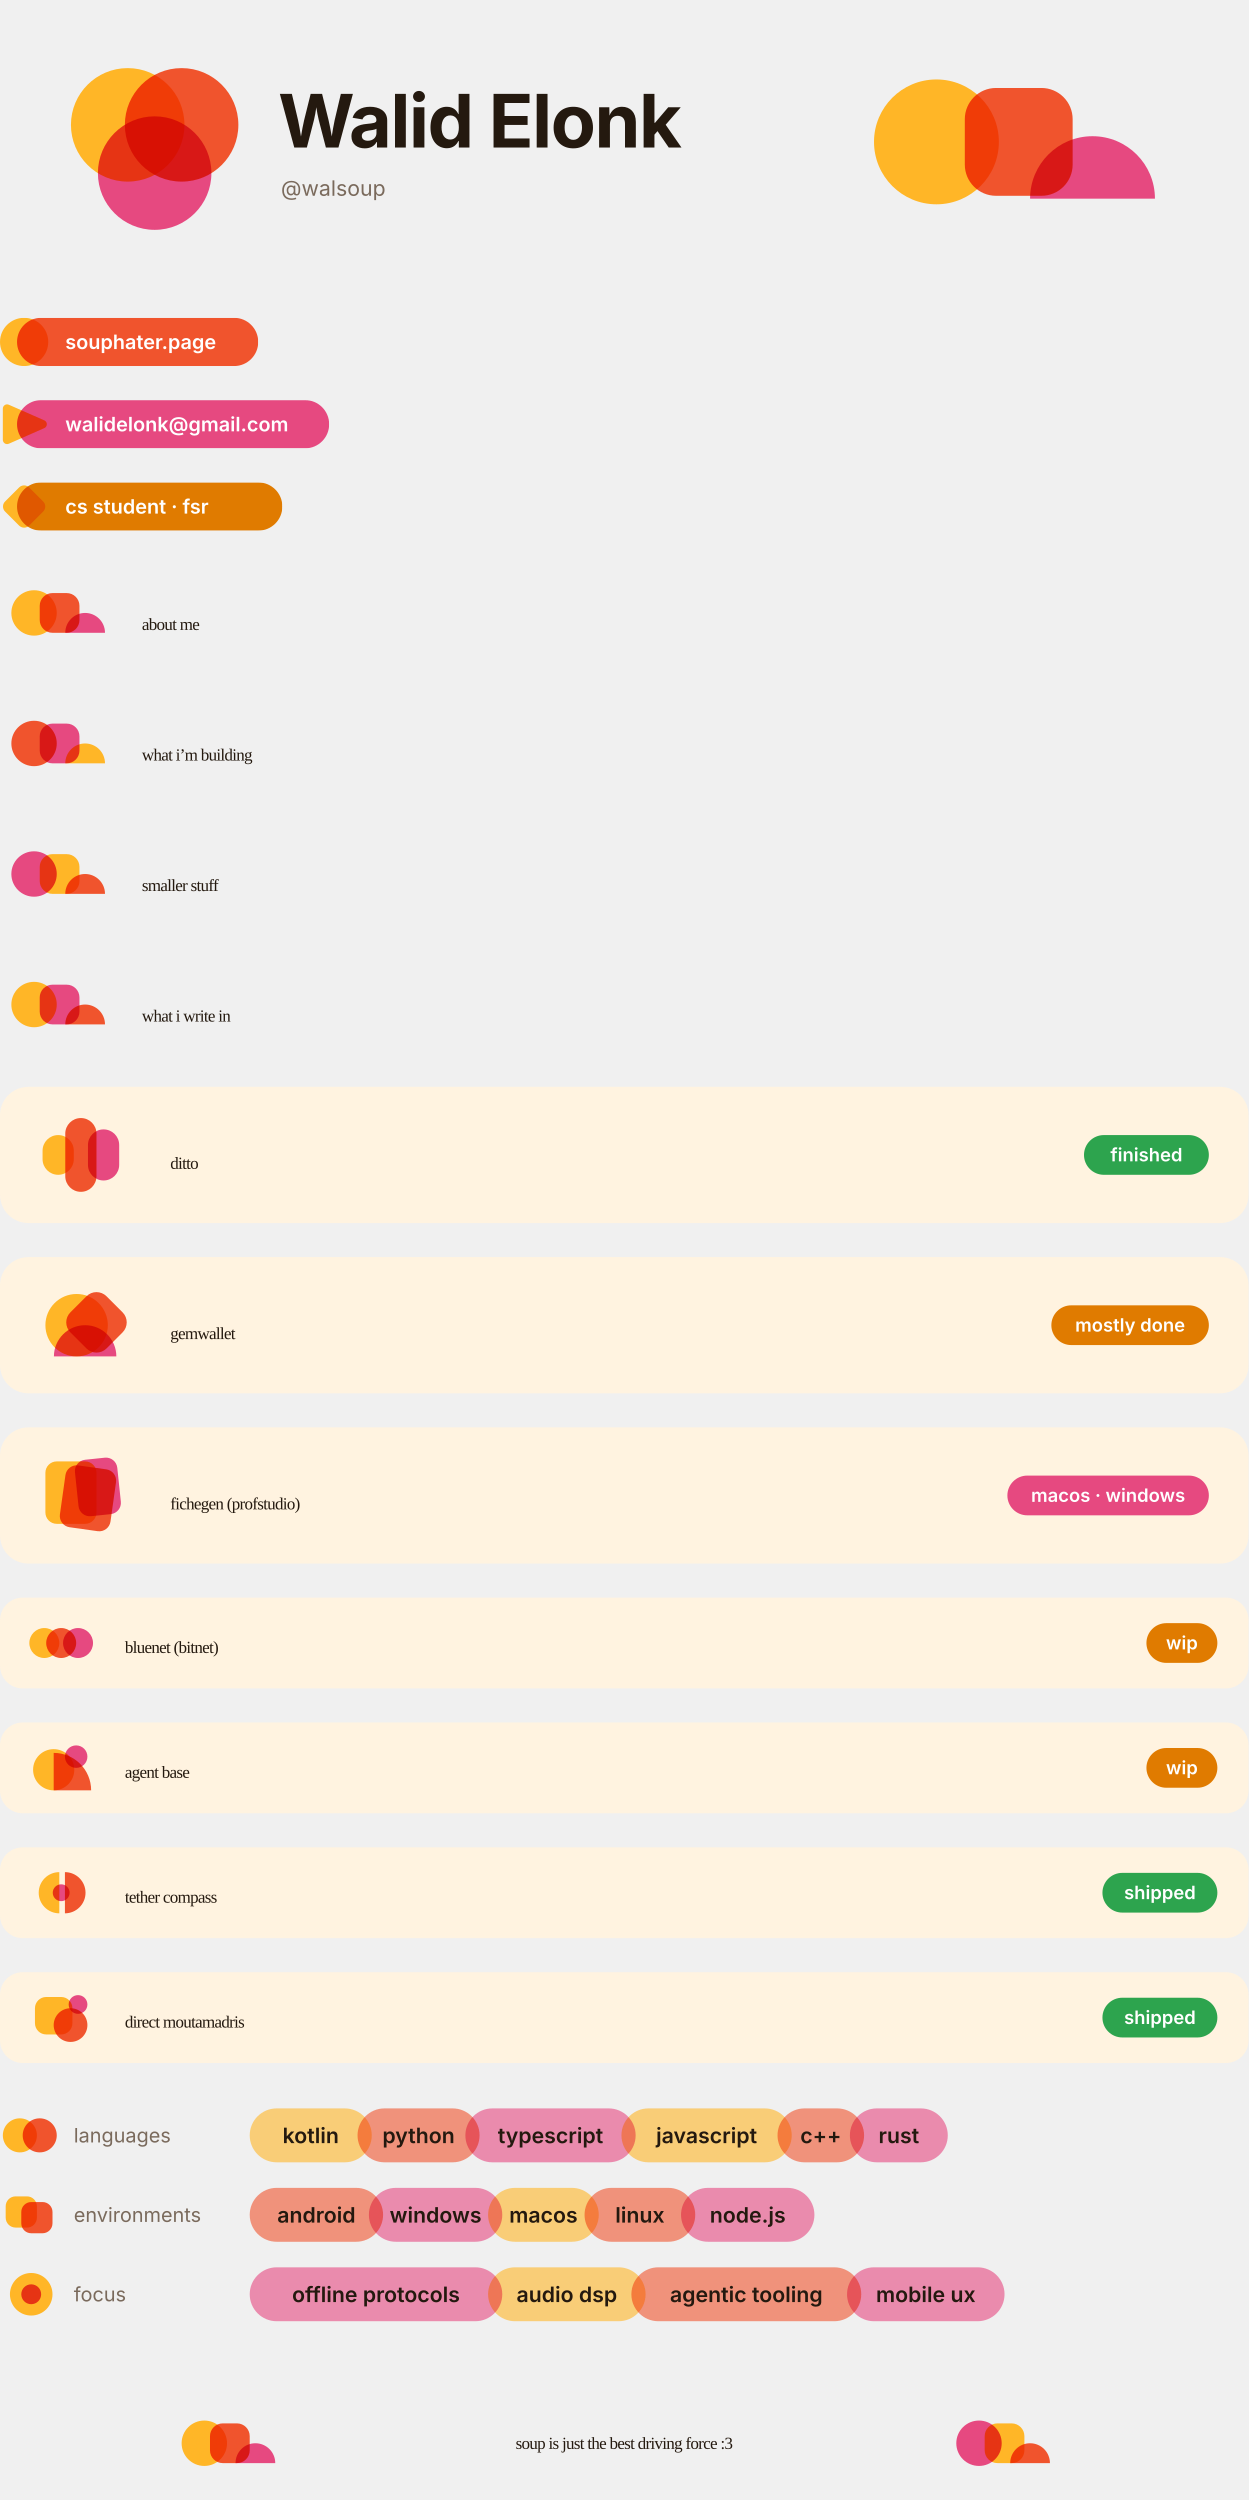
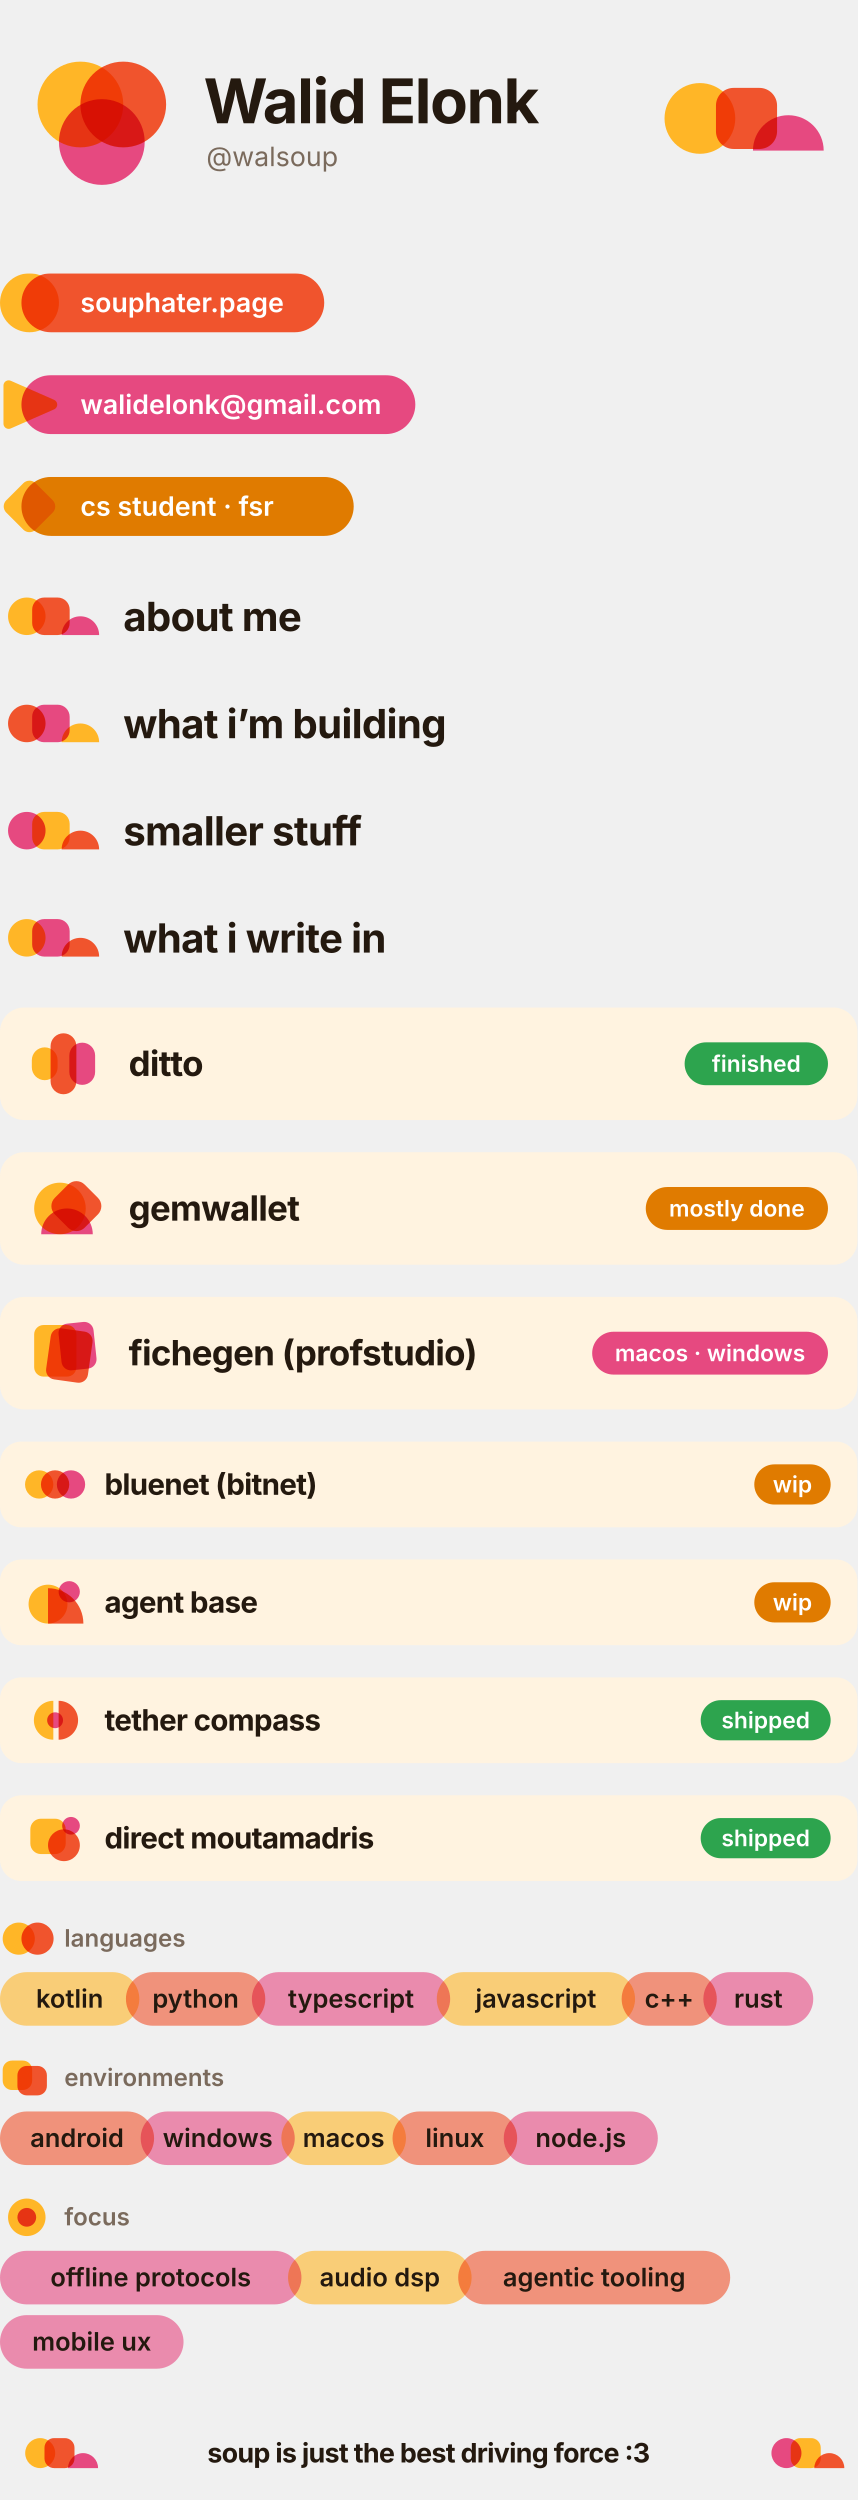
- <svg xmlns="http://www.w3.org/2000/svg" width="880" height="1762" viewBox="0 0 880 1762">
+ <svg xmlns="http://www.w3.org/2000/svg" width="640" height="1866" viewBox="0 0 640 1866">
  <style>
    .bg   { fill: #FFF3E0; }
-     .t    { font: 700 var(--s,24px) ui-sans-serif,-apple-system,"Segoe UI",sans-serif; fill: #24190f; letter-spacing: -.5px; }
-     .c    { font: 600 15px ui-sans-serif,-apple-system,"Segoe UI",sans-serif; fill: #24190f; }
-     .l    { font: 400 14px ui-sans-serif,-apple-system,"Segoe UI",sans-serif; fill: #7a6a5c; }
-     .w    { font: 600 13px ui-sans-serif,-apple-system,"Segoe UI",sans-serif; fill: #fff; }
-     .name { font: 700 52px ui-sans-serif,-apple-system,"Segoe UI",sans-serif; fill: #24190f; letter-spacing: -1px; }
-     .sub  { font: 400 15px ui-sans-serif,-apple-system,"Segoe UI",sans-serif; fill: #7a6a5c; }
+     .t    { font: 700 26px ui-sans-serif,-apple-system,"Segoe UI",sans-serif; fill: #24190f; letter-spacing: -.5px; }
+     .c    { font: 600 19px ui-sans-serif,-apple-system,"Segoe UI",sans-serif; fill: #24190f; }
+     .l    { font: 600 18px ui-sans-serif,-apple-system,"Segoe UI",sans-serif; fill: #7a6a5c; }
+     .w    { font: 600 20px ui-sans-serif,-apple-system,"Segoe UI",sans-serif; fill: #fff; }
+     .name { font: 700 46px ui-sans-serif,-apple-system,"Segoe UI",sans-serif; fill: #24190f; letter-spacing: -1px; }
+     .sub  { font: 400 20px ui-sans-serif,-apple-system,"Segoe UI",sans-serif; fill: #7a6a5c; }
    .m    { mix-blend-mode: multiply; }
    @media (prefers-color-scheme: dark) {
      .bg { fill: #2A2119; }
      .t, .c { fill: #fff4e6; }
      .l, .sub { fill: #b8a898; }
      .name { fill: #fff4e6; }
    }
  </style>
-   <view id="header" viewBox="0 0 880 200" />
-   <view id="pill-website" viewBox="0 224 182 34" />
-   <view id="pill-email" viewBox="0 282 232 34" />
-   <view id="pill-fsr" viewBox="0 340 199 34" />
-   <view id="h-about" viewBox="0 398 880 68" />
-   <view id="h-building" viewBox="0 490 880 68" />
-   <view id="h-smaller" viewBox="0 582 880 68" />
-   <view id="h-stack" viewBox="0 674 880 68" />
-   <view id="card-ditto" viewBox="0 766 880 96" />
-   <view id="card-gemwallet" viewBox="0 886 880 96" />
-   <view id="card-fichegen" viewBox="0 1006 880 96" />
-   <view id="card-bluenet" viewBox="0 1126 880 64" />
-   <view id="card-agent-base" viewBox="0 1214 880 64" />
-   <view id="card-tether-compass" viewBox="0 1302 880 64" />
-   <view id="card-direct-moutamadris" viewBox="0 1390 880 64" />
-   <view id="stack" viewBox="0 1478 880 180" />
-   <view id="footer" viewBox="0 1682 880 80" />
-   <svg x="0" y="0" width="880" height="200" viewBox="0 0 880 200">
-     <g style="isolation:isolate">
-       <circle class="m" cx="90" cy="88" r="40" fill="#FFB627" />
-       <circle class="m" cx="128" cy="88" r="40" fill="#F0542D" />
-       <circle class="m" cx="109" cy="122" r="40" fill="#E64980" />
-     </g>
-     <text class="name" x="196" y="104">Walid Elonk</text>
-     <text class="sub" x="198" y="138">@walsoup</text>
-     <g style="isolation:isolate">
-       <circle class="m" cx="660" cy="100" r="44" fill="#FFB627" />
-       <rect class="m" x="680" y="62" width="76" height="76" rx="22" fill="#F0542D" />
-       <path class="m" d="M726 140 A44 44 0 0 1 814 140 Z" fill="#E64980" />
-     </g>
-   </svg>
-   <svg x="0" y="224" width="182" height="34" viewBox="0 0 182 34">
-     <g transform="translate(0 0) scale(1)" style="isolation:isolate">
-       <circle class="m" cx="17" cy="17" r="17" fill="#FFB627" />
-       <rect class="m" x="12" y="0" width="170" height="34" rx="17" fill="#F0542D" />
-     </g>
-     <text class="w" style="font-size:14px" x="46" y="22">souphater.page</text>
-   </svg>
-   <svg x="0" y="282" width="232" height="34" viewBox="0 0 232 34">
-     <g transform="translate(0 0) scale(1)" style="isolation:isolate">
-       <path class="m" d="M5 6 L30 17 L5 28 Z" fill="#FFB627" stroke="#FFB627" stroke-width="6" stroke-linejoin="round" />
-       <rect class="m" x="12" y="0" width="220" height="34" rx="17" fill="#E64980" />
-     </g>
-     <text class="w" style="font-size:14px" x="46" y="22">walidelonk@gmail.com</text>
-   </svg>
-   <svg x="0" y="340" width="199" height="34" viewBox="0 0 199 34">
-     <g transform="translate(0 0) scale(1)" style="isolation:isolate">
-       <rect class="m" x="5" y="5" width="24" height="24" rx="5" transform="rotate(45 17 17)" fill="#FFB627" />
-       <rect class="m" x="12" y="0" width="187" height="34" rx="17" fill="#E07B00" />
-     </g>
-     <text class="w" style="font-size:14px" x="46" y="22">cs student · fsr</text>
-   </svg>
-   <svg x="0" y="398" width="880" height="68" viewBox="0 0 880 68">
-     <g transform="translate(0 0) scale(1)" style="isolation:isolate">
-       <circle class="m" cx="24" cy="34" r="16" fill="#FFB627" />
-       <rect class="m" x="28" y="20" width="28" height="28" rx="9" fill="#F0542D" />
-       <path class="m" d="M46 48 A14 14 0 0 1 74 48 Z" fill="#E64980" />
-     </g>
-     <text class="t" style="--s:32px" x="100" y="46">about me</text>
-   </svg>
-   <svg x="0" y="490" width="880" height="68" viewBox="0 0 880 68">
-     <g transform="translate(0 0) scale(1)" style="isolation:isolate">
-       <circle class="m" cx="24" cy="34" r="16" fill="#F0542D" />
-       <rect class="m" x="28" y="20" width="28" height="28" rx="9" fill="#E64980" />
-       <path class="m" d="M46 48 A14 14 0 0 1 74 48 Z" fill="#FFB627" />
-     </g>
-     <text class="t" style="--s:32px" x="100" y="46">what i’m building</text>
-   </svg>
-   <svg x="0" y="582" width="880" height="68" viewBox="0 0 880 68">
-     <g transform="translate(0 0) scale(1)" style="isolation:isolate">
-       <circle class="m" cx="24" cy="34" r="16" fill="#E64980" />
-       <rect class="m" x="28" y="20" width="28" height="28" rx="9" fill="#FFB627" />
-       <path class="m" d="M46 48 A14 14 0 0 1 74 48 Z" fill="#F0542D" />
-     </g>
-     <text class="t" style="--s:32px" x="100" y="46">smaller stuff</text>
-   </svg>
-   <svg x="0" y="674" width="880" height="68" viewBox="0 0 880 68">
-     <g transform="translate(0 0) scale(1)" style="isolation:isolate">
-       <circle class="m" cx="24" cy="34" r="16" fill="#FFB627" />
-       <rect class="m" x="28" y="20" width="28" height="28" rx="9" fill="#E64980" />
-       <path class="m" d="M46 48 A14 14 0 0 1 74 48 Z" fill="#F0542D" />
-     </g>
-     <text class="t" style="--s:32px" x="100" y="46">what i write in</text>
-   </svg>
-   <svg x="0" y="766" width="880" height="96" viewBox="0 0 880 96">
-     <rect class="bg" width="880" height="96" rx="20" />
-     <g transform="translate(28 16.0) scale(1)" style="isolation:isolate">
+   <view id="header" viewBox="0 0 640 180" />
+   <view id="pill-website" viewBox="0 204 640 52" />
+   <view id="pill-email" viewBox="0 280 640 52" />
+   <view id="pill-fsr" viewBox="0 356 640 52" />
+   <view id="h-about" viewBox="0 432 640 56" />
+   <view id="h-building" viewBox="0 512 640 56" />
+   <view id="h-smaller" viewBox="0 592 640 56" />
+   <view id="h-stack" viewBox="0 672 640 56" />
+   <view id="card-ditto" viewBox="0 752 640 84" />
+   <view id="card-gemwallet" viewBox="0 860 640 84" />
+   <view id="card-fichegen" viewBox="0 968 640 84" />
+   <view id="card-bluenet" viewBox="0 1076 640 64" />
+   <view id="card-agent-base" viewBox="0 1164 640 64" />
+   <view id="card-tether-compass" viewBox="0 1252 640 64" />
+   <view id="card-direct-moutamadris" viewBox="0 1340 640 64" />
+   <view id="stack" viewBox="0 1428 640 344" />
+   <view id="footer" viewBox="0 1796 640 70" />
+   <svg x="0" y="0" width="640" height="180" viewBox="0 0 640 180">
+     <g transform="translate(0 0) scale(1)" style="isolation:isolate">
+       <circle class="m" cx="60" cy="78" r="32" fill="#FFB627" />
+       <circle class="m" cx="92" cy="78" r="32" fill="#F0542D" />
+       <circle class="m" cx="76" cy="106" r="32" fill="#E64980" />
+     </g>
+     <g transform="translate(496 62) scale(0.6)" style="isolation:isolate">
+       <circle class="m" cx="44" cy="44" r="44" fill="#FFB627" />
+       <rect class="m" x="64" y="6" width="76" height="76" rx="22" fill="#F0542D" />
+       <path class="m" d="M110 84 A44 44 0 0 1 198 84 Z" fill="#E64980" />
+     </g>
+     <text class="name" x="152" y="92">Walid Elonk</text>
+     <text class="sub" x="154" y="124">@walsoup</text>
+   </svg>
+   <svg x="0" y="204" width="640" height="52" viewBox="0 0 640 52">
+     <g style="isolation:isolate">
+       <circle class="m" cx="22" cy="22" r="22" fill="#FFB627" />
+       <rect class="m" x="16" y="0" width="226" height="44" rx="22" fill="#F0542D" />
+     </g>
+     <text class="w" x="60" y="29">souphater.page</text>
+   </svg>
+   <svg x="0" y="280" width="640" height="52" viewBox="0 0 640 52">
+     <g style="isolation:isolate">
+       <path class="m" transform="scale(1.294)" d="M5 6 L30 17 L5 28 Z" fill="#FFB627" stroke="#FFB627" stroke-width="6" stroke-linejoin="round" />
+       <rect class="m" x="16" y="0" width="294" height="44" rx="22" fill="#E64980" />
+     </g>
+     <text class="w" x="60" y="29">walidelonk@gmail.com</text>
+   </svg>
+   <svg x="0" y="356" width="640" height="52" viewBox="0 0 640 52">
+     <g style="isolation:isolate">
+       <rect class="m" x="6.5" y="6.5" width="31" height="31" rx="6.5" transform="rotate(45 22 22)" fill="#FFB627" />
+       <rect class="m" x="16" y="0" width="248" height="44" rx="22" fill="#E07B00" />
+     </g>
+     <text class="w" x="60" y="29">cs student · fsr</text>
+   </svg>
+   <svg x="0" y="432" width="640" height="56" viewBox="0 0 640 56">
+     <g transform="translate(0 0) scale(1)" style="isolation:isolate">
+       <circle class="m" cx="20" cy="28" r="14" fill="#FFB627" />
+       <rect class="m" x="24" y="14" width="28" height="28" rx="9" fill="#F0542D" />
+       <path class="m" d="M46 42 A14 14 0 0 1 74 42 Z" fill="#E64980" />
+     </g>
+     <text class="t" style="font-size:30px" x="92" y="39">about me</text>
+   </svg>
+   <svg x="0" y="512" width="640" height="56" viewBox="0 0 640 56">
+     <g transform="translate(0 0) scale(1)" style="isolation:isolate">
+       <circle class="m" cx="20" cy="28" r="14" fill="#F0542D" />
+       <rect class="m" x="24" y="14" width="28" height="28" rx="9" fill="#E64980" />
+       <path class="m" d="M46 42 A14 14 0 0 1 74 42 Z" fill="#FFB627" />
+     </g>
+     <text class="t" style="font-size:30px" x="92" y="39">what i’m building</text>
+   </svg>
+   <svg x="0" y="592" width="640" height="56" viewBox="0 0 640 56">
+     <g transform="translate(0 0) scale(1)" style="isolation:isolate">
+       <circle class="m" cx="20" cy="28" r="14" fill="#E64980" />
+       <rect class="m" x="24" y="14" width="28" height="28" rx="9" fill="#FFB627" />
+       <path class="m" d="M46 42 A14 14 0 0 1 74 42 Z" fill="#F0542D" />
+     </g>
+     <text class="t" style="font-size:30px" x="92" y="39">smaller stuff</text>
+   </svg>
+   <svg x="0" y="672" width="640" height="56" viewBox="0 0 640 56">
+     <g transform="translate(0 0) scale(1)" style="isolation:isolate">
+       <circle class="m" cx="20" cy="28" r="14" fill="#FFB627" />
+       <rect class="m" x="24" y="14" width="28" height="28" rx="9" fill="#E64980" />
+       <path class="m" d="M46 42 A14 14 0 0 1 74 42 Z" fill="#F0542D" />
+     </g>
+     <text class="t" style="font-size:30px" x="92" y="39">what i write in</text>
+   </svg>
+   <svg x="0" y="752" width="640" height="84" viewBox="0 0 640 84">
+     <rect class="bg" width="640" height="84" rx="18" />
+     <g transform="translate(22 14.0) scale(0.875)" style="isolation:isolate">
      <rect class="m" x="2" y="18" width="22" height="28" rx="11" fill="#FFB627" />
      <rect class="m" x="18" y="6" width="22" height="52" rx="11" fill="#F0542D" />
      <rect class="m" x="34" y="14" width="22" height="36" rx="11" fill="#E64980" />
    </g>
-     <text class="t" style="--s:28px" x="120" y="57.8">ditto</text>
-     <rect x="764" y="34.0" width="88" height="28" rx="14" fill="#2DA44E" />
-     <text class="w" x="808.0" y="52.5" text-anchor="middle">finished</text>
-   </svg>
-   <svg x="0" y="886" width="880" height="96" viewBox="0 0 880 96">
-     <rect class="bg" width="880" height="96" rx="20" />
-     <g transform="translate(28 16.0) scale(1)" style="isolation:isolate">
+     <text class="t" style="font-size:26px" x="96" y="51.1">ditto</text>
+     <rect x="511" y="26.0" width="107" height="32" rx="16.0" fill="#2DA44E" />
+     <text class="w" style="font-size:17px" x="564.5" y="48.0" text-anchor="middle">finished</text>
+   </svg>
+   <svg x="0" y="860" width="640" height="84" viewBox="0 0 640 84">
+     <rect class="bg" width="640" height="84" rx="18" />
+     <g transform="translate(22 14.0) scale(0.875)" style="isolation:isolate">
      <circle class="m" cx="26" cy="32" r="22" fill="#FFB627" />
      <rect class="m" x="22" y="12" width="36" height="36" rx="10" transform="rotate(45 40 30)" fill="#F0542D" />
      <path class="m" d="M10 54 A22 22 0 0 1 54 54 Z" fill="#E64980" />
    </g>
-     <text class="t" style="--s:28px" x="120" y="57.8">gemwallet</text>
-     <rect x="741" y="34.0" width="111" height="28" rx="14" fill="#E07B00" />
-     <text class="w" x="796.5" y="52.5" text-anchor="middle">mostly done</text>
-   </svg>
-   <svg x="0" y="1006" width="880" height="96" viewBox="0 0 880 96">
-     <rect class="bg" width="880" height="96" rx="20" />
-     <g transform="translate(28 16.0) scale(1)" style="isolation:isolate">
+     <text class="t" style="font-size:26px" x="96" y="51.1">gemwallet</text>
+     <rect x="482" y="26.0" width="136" height="32" rx="16.0" fill="#E07B00" />
+     <text class="w" style="font-size:17px" x="550.0" y="48.0" text-anchor="middle">mostly done</text>
+   </svg>
+   <svg x="0" y="968" width="640" height="84" viewBox="0 0 640 84">
+     <rect class="bg" width="640" height="84" rx="18" />
+     <g transform="translate(22 14.0) scale(0.875)" style="isolation:isolate">
      <rect class="m" x="4" y="8" width="36" height="44" rx="8" fill="#FFB627" />
      <rect class="m" x="16" y="12" width="36" height="44" rx="8" transform="rotate(8 34 34)" fill="#F0542D" />
      <rect class="m" x="26" y="6" width="30" height="40" rx="8" transform="rotate(-6 41 26)" fill="#E64980" />
    </g>
-     <text class="t" style="--s:28px" x="120" y="57.8">fichegen (profstudio)</text>
-     <rect x="710" y="34.0" width="142" height="28" rx="14" fill="#E64980" />
-     <text class="w" x="781.0" y="52.5" text-anchor="middle">macos · windows</text>
-   </svg>
-   <svg x="0" y="1126" width="880" height="64" viewBox="0 0 880 64">
-     <rect class="bg" width="880" height="64" rx="16" />
-     <g transform="translate(22 10.88) scale(0.66)" style="isolation:isolate">
+     <text class="t" style="font-size:26px" x="96" y="51.1">fichegen (profstudio)</text>
+     <rect x="442" y="26.0" width="176" height="32" rx="16.0" fill="#E64980" />
+     <text class="w" style="font-size:17px" x="530.0" y="48.0" text-anchor="middle">macos · windows</text>
+   </svg>
+   <svg x="0" y="1076" width="640" height="64" viewBox="0 0 640 64">
+     <rect class="bg" width="640" height="64" rx="16" />
+     <g transform="translate(20 10.88) scale(0.66)" style="isolation:isolate">
      <circle class="m" cx="14" cy="32" r="16" fill="#FFB627" />
      <circle class="m" cx="32" cy="32" r="16" fill="#F0542D" />
      <circle class="m" cx="50" cy="32" r="16" fill="#E64980" />
    </g>
-     <text class="t" style="--s:20px" x="88" y="39.0">bluenet (bitnet)</text>
-     <rect x="808" y="18.0" width="50" height="28" rx="14" fill="#E07B00" />
-     <text class="w" x="833.0" y="36.5" text-anchor="middle">wip</text>
-   </svg>
-   <svg x="0" y="1214" width="880" height="64" viewBox="0 0 880 64">
-     <rect class="bg" width="880" height="64" rx="16" />
-     <g transform="translate(22 10.88) scale(0.66)" style="isolation:isolate">
+     <text class="t" style="font-size:22px" x="78" y="39.7">bluenet (bitnet)</text>
+     <rect x="563" y="17.0" width="57" height="30" rx="15.0" fill="#E07B00" />
+     <text class="w" style="font-size:17px" x="591.5" y="38.0" text-anchor="middle">wip</text>
+   </svg>
+   <svg x="0" y="1164" width="640" height="64" viewBox="0 0 640 64">
+     <rect class="bg" width="640" height="64" rx="16" />
+     <g transform="translate(20 10.88) scale(0.66)" style="isolation:isolate">
      <circle class="m" cx="24" cy="34" r="22" fill="#FFB627" />
      <path class="m" d="M24 56 V16 A40 40 0 0 1 64 56 Z" fill="#F0542D" />
      <circle class="m" cx="48" cy="20" r="12" fill="#E64980" />
    </g>
-     <text class="t" style="--s:20px" x="88" y="39.0">agent base</text>
-     <rect x="808" y="18.0" width="50" height="28" rx="14" fill="#E07B00" />
-     <text class="w" x="833.0" y="36.5" text-anchor="middle">wip</text>
-   </svg>
-   <svg x="0" y="1302" width="880" height="64" viewBox="0 0 880 64">
-     <rect class="bg" width="880" height="64" rx="16" />
-     <g transform="translate(22 10.88) scale(0.66)" style="isolation:isolate">
+     <text class="t" style="font-size:22px" x="78" y="39.7">agent base</text>
+     <rect x="563" y="17.0" width="57" height="30" rx="15.0" fill="#E07B00" />
+     <text class="w" style="font-size:17px" x="591.5" y="38.0" text-anchor="middle">wip</text>
+   </svg>
+   <svg x="0" y="1252" width="640" height="64" viewBox="0 0 640 64">
+     <rect class="bg" width="640" height="64" rx="16" />
+     <g transform="translate(20 10.88) scale(0.66)" style="isolation:isolate">
      <path class="m" d="M30 10 A22 22 0 0 0 30 54 Z" fill="#FFB627" />
      <path class="m" d="M22 10 A22 22 0 0 1 22 54 Z" transform="translate(14 0)" fill="#F0542D" />
      <circle class="m" cx="32" cy="32" r="9" fill="#E64980" />
    </g>
-     <text class="t" style="--s:20px" x="88" y="39.0">tether compass</text>
-     <rect x="777" y="18.0" width="81" height="28" rx="14" fill="#2DA44E" />
-     <text class="w" x="817.5" y="36.5" text-anchor="middle">shipped</text>
-   </svg>
-   <svg x="0" y="1390" width="880" height="64" viewBox="0 0 880 64">
-     <rect class="bg" width="880" height="64" rx="16" />
-     <g transform="translate(22 10.88) scale(0.66)" style="isolation:isolate">
+     <text class="t" style="font-size:22px" x="78" y="39.7">tether compass</text>
+     <rect x="523" y="17.0" width="97" height="30" rx="15.0" fill="#2DA44E" />
+     <text class="w" style="font-size:17px" x="571.5" y="38.0" text-anchor="middle">shipped</text>
+   </svg>
+   <svg x="0" y="1340" width="640" height="64" viewBox="0 0 640 64">
+     <rect class="bg" width="640" height="64" rx="16" />
+     <g transform="translate(20 10.88) scale(0.66)" style="isolation:isolate">
      <rect class="m" x="4" y="10" width="40" height="40" rx="12" fill="#FFB627" />
      <circle class="m" cx="42" cy="40" r="18" fill="#F0542D" />
      <circle class="m" cx="50" cy="18" r="10" fill="#E64980" />
    </g>
-     <text class="t" style="--s:20px" x="88" y="39.0">direct moutamadris</text>
-     <rect x="777" y="18.0" width="81" height="28" rx="14" fill="#2DA44E" />
-     <text class="w" x="817.5" y="36.5" text-anchor="middle">shipped</text>
-   </svg>
-   <svg x="0" y="1478" width="880" height="180" viewBox="0 0 880 180">
-     <g style="isolation:isolate">
-       <circle class="m" cx="14" cy="27" r="12" fill="#FFB627" />
-       <circle class="m" cx="28" cy="27" r="12" fill="#F0542D" />
-     </g>
-     <text class="l" x="52" y="32">languages</text>
-     <g style="isolation:isolate">
-       <rect class="m" x="176" y="8" width="86" height="38" rx="19" fill="#FFB627" fill-opacity=".6" />
-       <rect class="m" x="252" y="8" width="86" height="38" rx="19" fill="#F0542D" fill-opacity=".6" />
-       <rect class="m" x="328" y="8" width="120" height="38" rx="19" fill="#E64980" fill-opacity=".6" />
-       <rect class="m" x="438" y="8" width="120" height="38" rx="19" fill="#FFB627" fill-opacity=".6" />
-       <rect class="m" x="548" y="8" width="61" height="38" rx="19" fill="#F0542D" fill-opacity=".6" />
-       <rect class="m" x="599" y="8" width="69" height="38" rx="19" fill="#E64980" fill-opacity=".6" />
-     </g>
-     <text class="c" x="219.0" y="32.5" text-anchor="middle">kotlin</text>
-     <text class="c" x="295.0" y="32.5" text-anchor="middle">python</text>
-     <text class="c" x="388.0" y="32.5" text-anchor="middle">typescript</text>
-     <text class="c" x="498.0" y="32.5" text-anchor="middle">javascript</text>
-     <text class="c" x="578.5" y="32.5" text-anchor="middle">c++</text>
-     <text class="c" x="633.5" y="32.5" text-anchor="middle">rust</text>
-     <g style="isolation:isolate">
-       <rect class="m" x="4" y="70" width="22" height="22" rx="7" fill="#FFB627" />
-       <rect class="m" x="15" y="74" width="22" height="22" rx="7" fill="#F0542D" />
-     </g>
-     <text class="l" x="52" y="88">environments</text>
-     <g style="isolation:isolate">
-       <rect class="m" x="176" y="64" width="94" height="38" rx="19" fill="#F0542D" fill-opacity=".6" />
-       <rect class="m" x="260" y="64" width="94" height="38" rx="19" fill="#E64980" fill-opacity=".6" />
-       <rect class="m" x="344" y="64" width="78" height="38" rx="19" fill="#FFB627" fill-opacity=".6" />
-       <rect class="m" x="412" y="64" width="78" height="38" rx="19" fill="#F0542D" fill-opacity=".6" />
-       <rect class="m" x="480" y="64" width="94" height="38" rx="19" fill="#E64980" fill-opacity=".6" />
-     </g>
-     <text class="c" x="223.0" y="88.5" text-anchor="middle">android</text>
-     <text class="c" x="307.0" y="88.5" text-anchor="middle">windows</text>
-     <text class="c" x="383.0" y="88.5" text-anchor="middle">macos</text>
-     <text class="c" x="451.0" y="88.5" text-anchor="middle">linux</text>
-     <text class="c" x="527.0" y="88.5" text-anchor="middle">node.js</text>
-     <g style="isolation:isolate">
-       <circle class="m" cx="22" cy="139" r="15" fill="#FFB627" />
-       <circle class="m" cx="22" cy="139" r="7" fill="#E64980" />
-     </g>
-     <text class="l" x="52" y="144">focus</text>
-     <g style="isolation:isolate">
-       <rect class="m" x="176" y="120" width="178" height="38" rx="19" fill="#E64980" fill-opacity=".6" />
-       <rect class="m" x="344" y="120" width="111" height="38" rx="19" fill="#FFB627" fill-opacity=".6" />
-       <rect class="m" x="445" y="120" width="162" height="38" rx="19" fill="#F0542D" fill-opacity=".6" />
-       <rect class="m" x="597" y="120" width="111" height="38" rx="19" fill="#E64980" fill-opacity=".6" />
-     </g>
-     <text class="c" x="265.0" y="144.5" text-anchor="middle">offline protocols</text>
-     <text class="c" x="399.5" y="144.5" text-anchor="middle">audio dsp</text>
-     <text class="c" x="526.0" y="144.5" text-anchor="middle">agentic tooling</text>
-     <text class="c" x="652.5" y="144.5" text-anchor="middle">mobile ux</text>
-   </svg>
-   <svg x="0" y="1682" width="880" height="80" viewBox="0 0 880 80">
-     <g transform="translate(120 6) scale(1)" style="isolation:isolate">
-       <circle class="m" cx="24" cy="34" r="16" fill="#FFB627" />
-       <rect class="m" x="28" y="20" width="28" height="28" rx="9" fill="#F0542D" />
-       <path class="m" d="M46 48 A14 14 0 0 1 74 48 Z" fill="#E64980" />
-     </g>
-     <g transform="translate(666 6) scale(1)" style="isolation:isolate">
-       <circle class="m" cx="24" cy="34" r="16" fill="#E64980" />
-       <rect class="m" x="28" y="20" width="28" height="28" rx="9" fill="#FFB627" />
-       <path class="m" d="M46 48 A14 14 0 0 1 74 48 Z" fill="#F0542D" />
-     </g>
-     <text class="t" style="--s:20px" x="440" y="44" text-anchor="middle">soup is just the best driving force :3</text>
+     <text class="t" style="font-size:22px" x="78" y="39.7">direct moutamadris</text>
+     <rect x="523" y="17.0" width="97" height="30" rx="15.0" fill="#2DA44E" />
+     <text class="w" style="font-size:17px" x="571.5" y="38.0" text-anchor="middle">shipped</text>
+   </svg>
+   <svg x="0" y="1428" width="640" height="344" viewBox="0 0 640 344">
+     <g style="isolation:isolate">
+       <circle class="m" cx="14" cy="19" r="12" fill="#FFB627" />
+       <circle class="m" cx="28" cy="19" r="12" fill="#F0542D" />
+     </g>
+     <text class="l" x="48" y="25">languages</text>
+     <g style="isolation:isolate">
+       <rect class="m" x="0" y="44" width="104" height="40" rx="20" fill="#FFB627" fill-opacity=".6" />
+       <rect class="m" x="94" y="44" width="104" height="40" rx="20" fill="#F0542D" fill-opacity=".6" />
+       <rect class="m" x="188" y="44" width="148" height="40" rx="20" fill="#E64980" fill-opacity=".6" />
+       <rect class="m" x="326" y="44" width="148" height="40" rx="20" fill="#FFB627" fill-opacity=".6" />
+       <rect class="m" x="464" y="44" width="71" height="40" rx="20" fill="#F0542D" fill-opacity=".6" />
+       <rect class="m" x="525" y="44" width="82" height="40" rx="20" fill="#E64980" fill-opacity=".6" />
+     </g>
+     <text class="c" x="52.0" y="70.5" text-anchor="middle">kotlin</text>
+     <text class="c" x="146.0" y="70.5" text-anchor="middle">python</text>
+     <text class="c" x="262.0" y="70.5" text-anchor="middle">typescript</text>
+     <text class="c" x="400.0" y="70.5" text-anchor="middle">javascript</text>
+     <text class="c" x="499.5" y="70.5" text-anchor="middle">c++</text>
+     <text class="c" x="566.0" y="70.5" text-anchor="middle">rust</text>
+     <g style="isolation:isolate">
+       <rect class="m" x="2" y="110" width="22" height="22" rx="7" fill="#FFB627" />
+       <rect class="m" x="13" y="114" width="22" height="22" rx="7" fill="#F0542D" />
+     </g>
+     <text class="l" x="48" y="129">environments</text>
+     <g style="isolation:isolate">
+       <rect class="m" x="0" y="148" width="115" height="40" rx="20" fill="#F0542D" fill-opacity=".6" />
+       <rect class="m" x="105" y="148" width="115" height="40" rx="20" fill="#E64980" fill-opacity=".6" />
+       <rect class="m" x="210" y="148" width="93" height="40" rx="20" fill="#FFB627" fill-opacity=".6" />
+       <rect class="m" x="293" y="148" width="93" height="40" rx="20" fill="#F0542D" fill-opacity=".6" />
+       <rect class="m" x="376" y="148" width="115" height="40" rx="20" fill="#E64980" fill-opacity=".6" />
+     </g>
+     <text class="c" x="57.5" y="174.5" text-anchor="middle">android</text>
+     <text class="c" x="162.5" y="174.5" text-anchor="middle">windows</text>
+     <text class="c" x="256.5" y="174.5" text-anchor="middle">macos</text>
+     <text class="c" x="339.5" y="174.5" text-anchor="middle">linux</text>
+     <text class="c" x="433.5" y="174.5" text-anchor="middle">node.js</text>
+     <g style="isolation:isolate">
+       <circle class="m" cx="20" cy="227" r="14" fill="#FFB627" />
+       <circle class="m" cx="20" cy="227" r="7" fill="#E64980" />
+     </g>
+     <text class="l" x="48" y="233">focus</text>
+     <g style="isolation:isolate">
+       <rect class="m" x="0" y="252" width="225" height="40" rx="20" fill="#E64980" fill-opacity=".6" />
+       <rect class="m" x="215" y="252" width="137" height="40" rx="20" fill="#FFB627" fill-opacity=".6" />
+       <rect class="m" x="342" y="252" width="203" height="40" rx="20" fill="#F0542D" fill-opacity=".6" />
+       <rect class="m" x="0" y="300" width="137" height="40" rx="20" fill="#E64980" fill-opacity=".6" />
+     </g>
+     <text class="c" x="112.5" y="278.5" text-anchor="middle">offline protocols</text>
+     <text class="c" x="283.5" y="278.5" text-anchor="middle">audio dsp</text>
+     <text class="c" x="443.5" y="278.5" text-anchor="middle">agentic tooling</text>
+     <text class="c" x="68.5" y="326.5" text-anchor="middle">mobile ux</text>
+   </svg>
+   <svg x="0" y="1796" width="640" height="70" viewBox="0 0 640 70">
+     <g transform="translate(14 12.6) scale(0.8)" style="isolation:isolate">
+       <circle class="m" cx="20" cy="28" r="14" fill="#FFB627" />
+       <rect class="m" x="24" y="14" width="28" height="28" rx="9" fill="#F0542D" />
+       <path class="m" d="M46 42 A14 14 0 0 1 74 42 Z" fill="#E64980" />
+     </g>
+     <g transform="translate(571 12.6) scale(0.8)" style="isolation:isolate">
+       <circle class="m" cx="20" cy="28" r="14" fill="#E64980" />
+       <rect class="m" x="24" y="14" width="28" height="28" rx="9" fill="#FFB627" />
+       <path class="m" d="M46 42 A14 14 0 0 1 74 42 Z" fill="#F0542D" />
+     </g>
+     <text class="t" style="font-size:20px" x="320" y="42" text-anchor="middle">soup is just the best driving force :3</text>
  </svg>
</svg>
